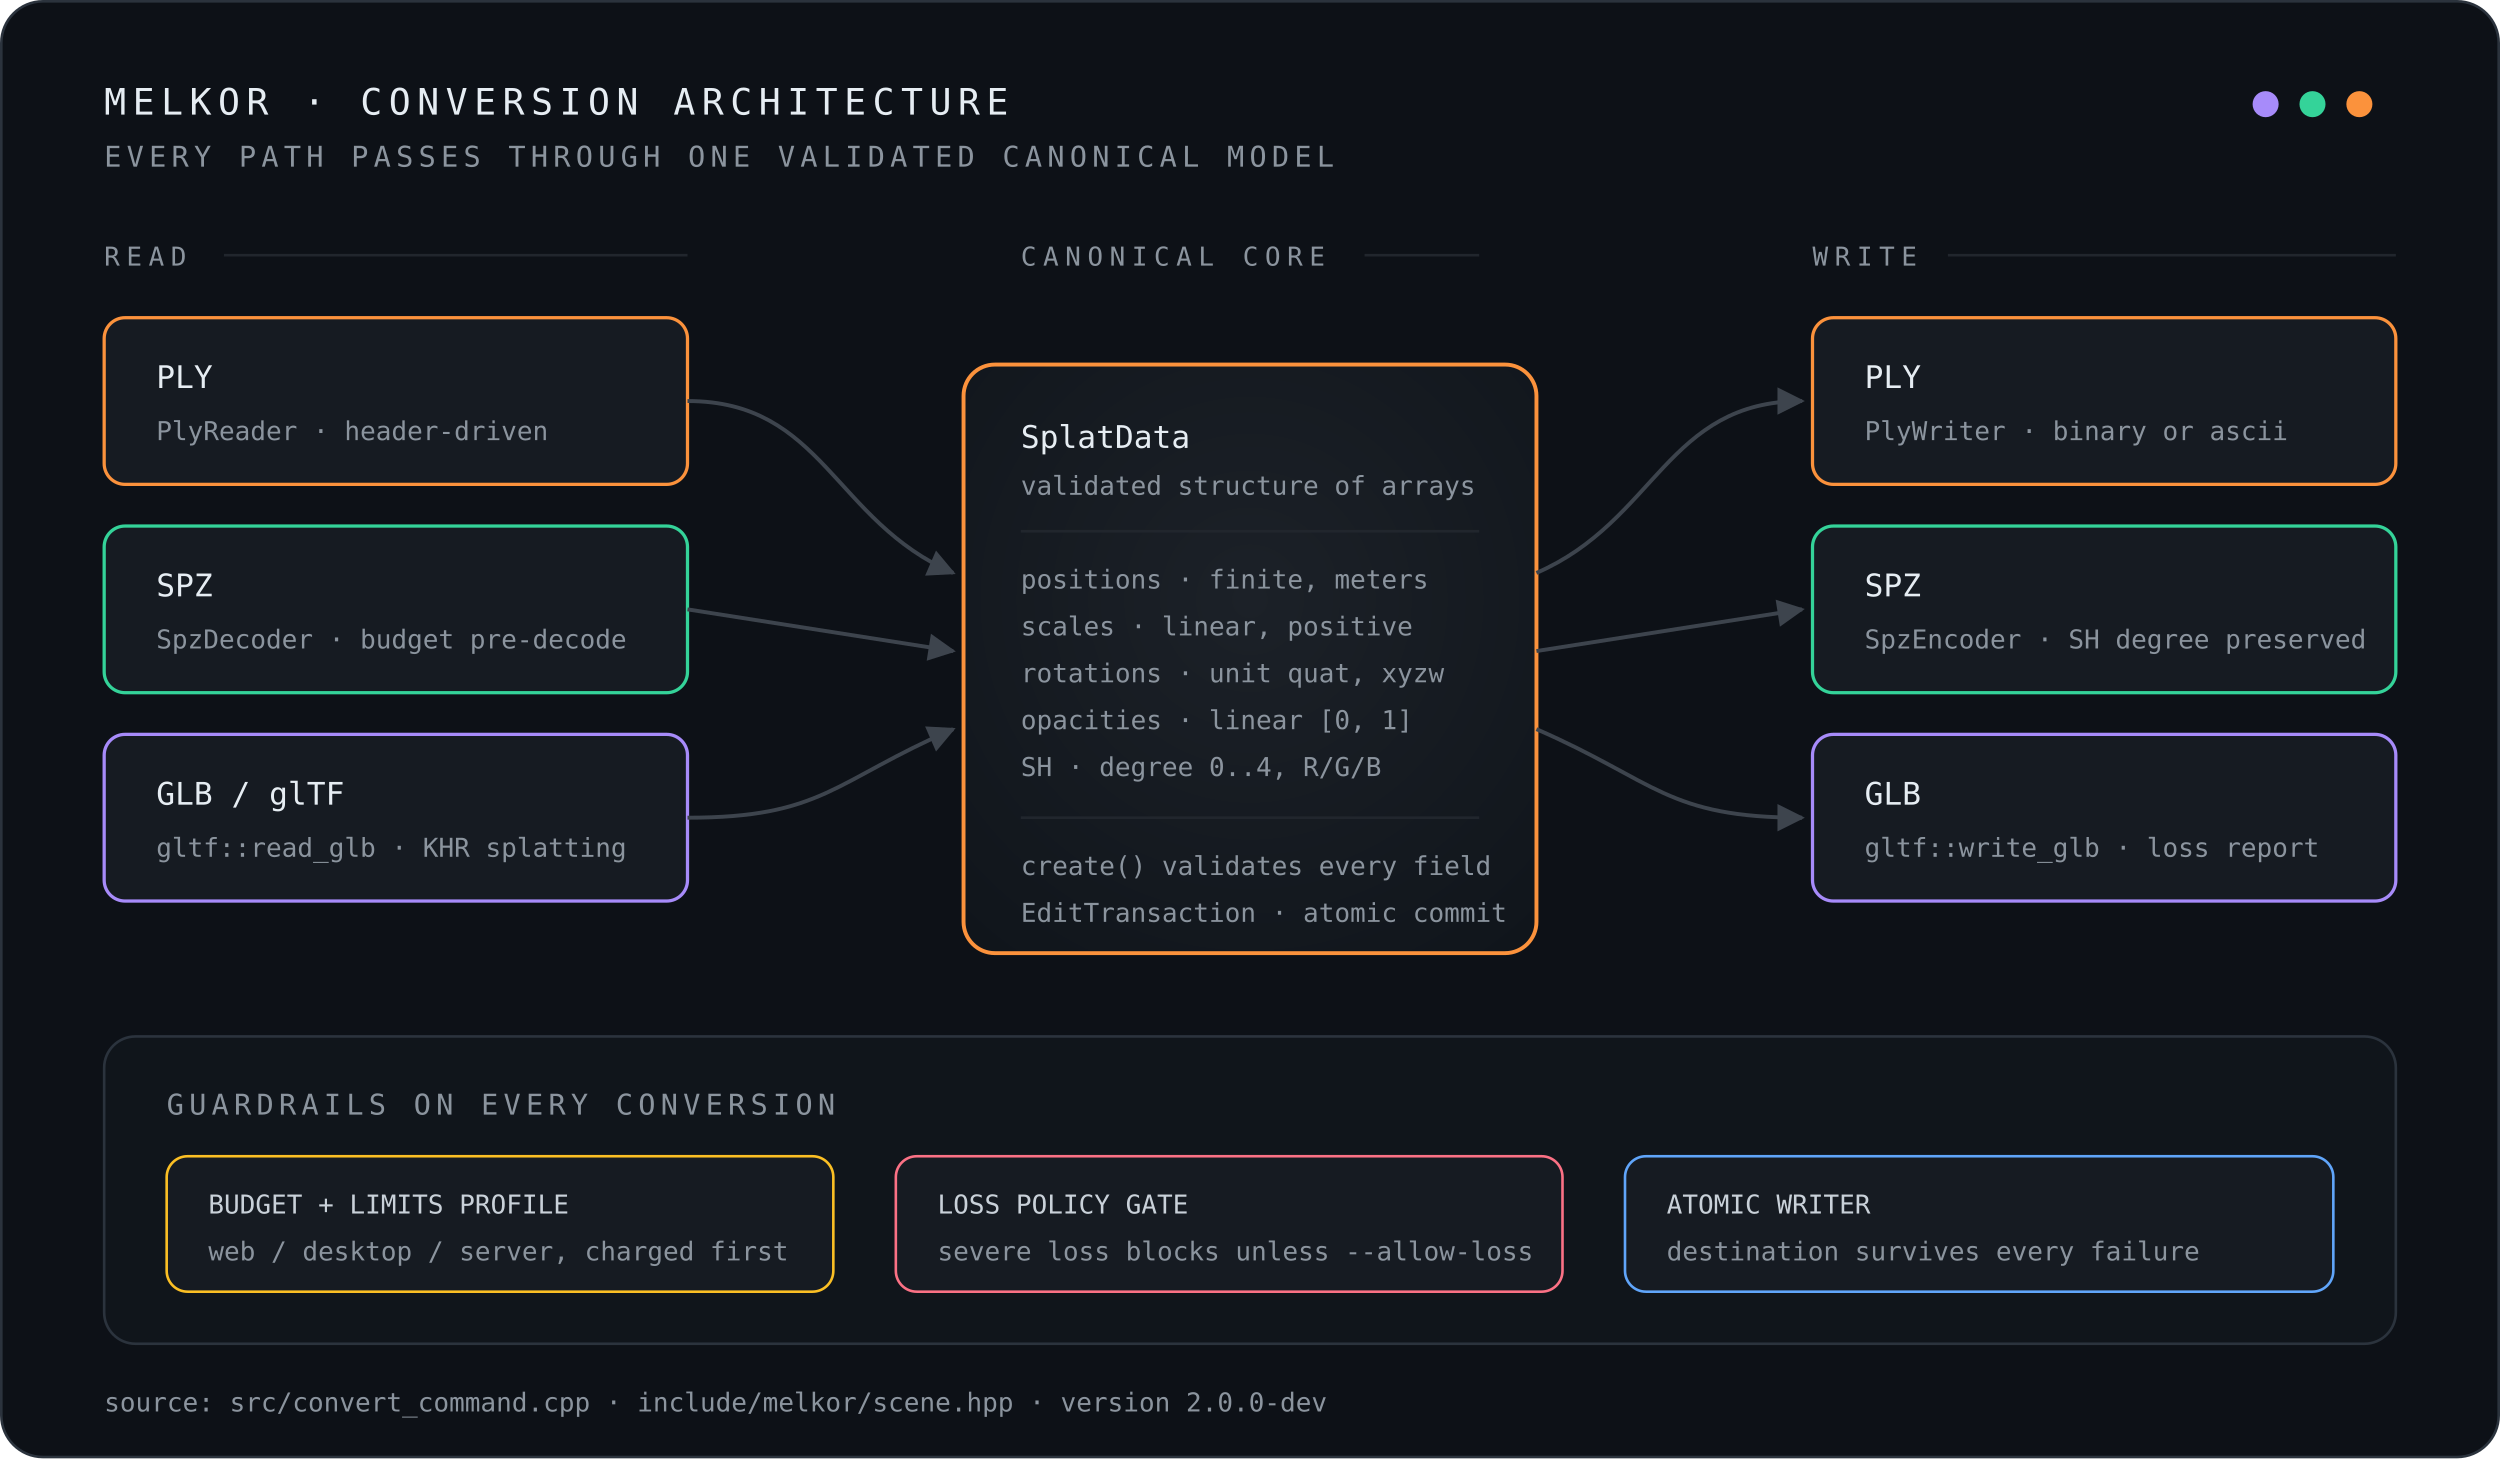
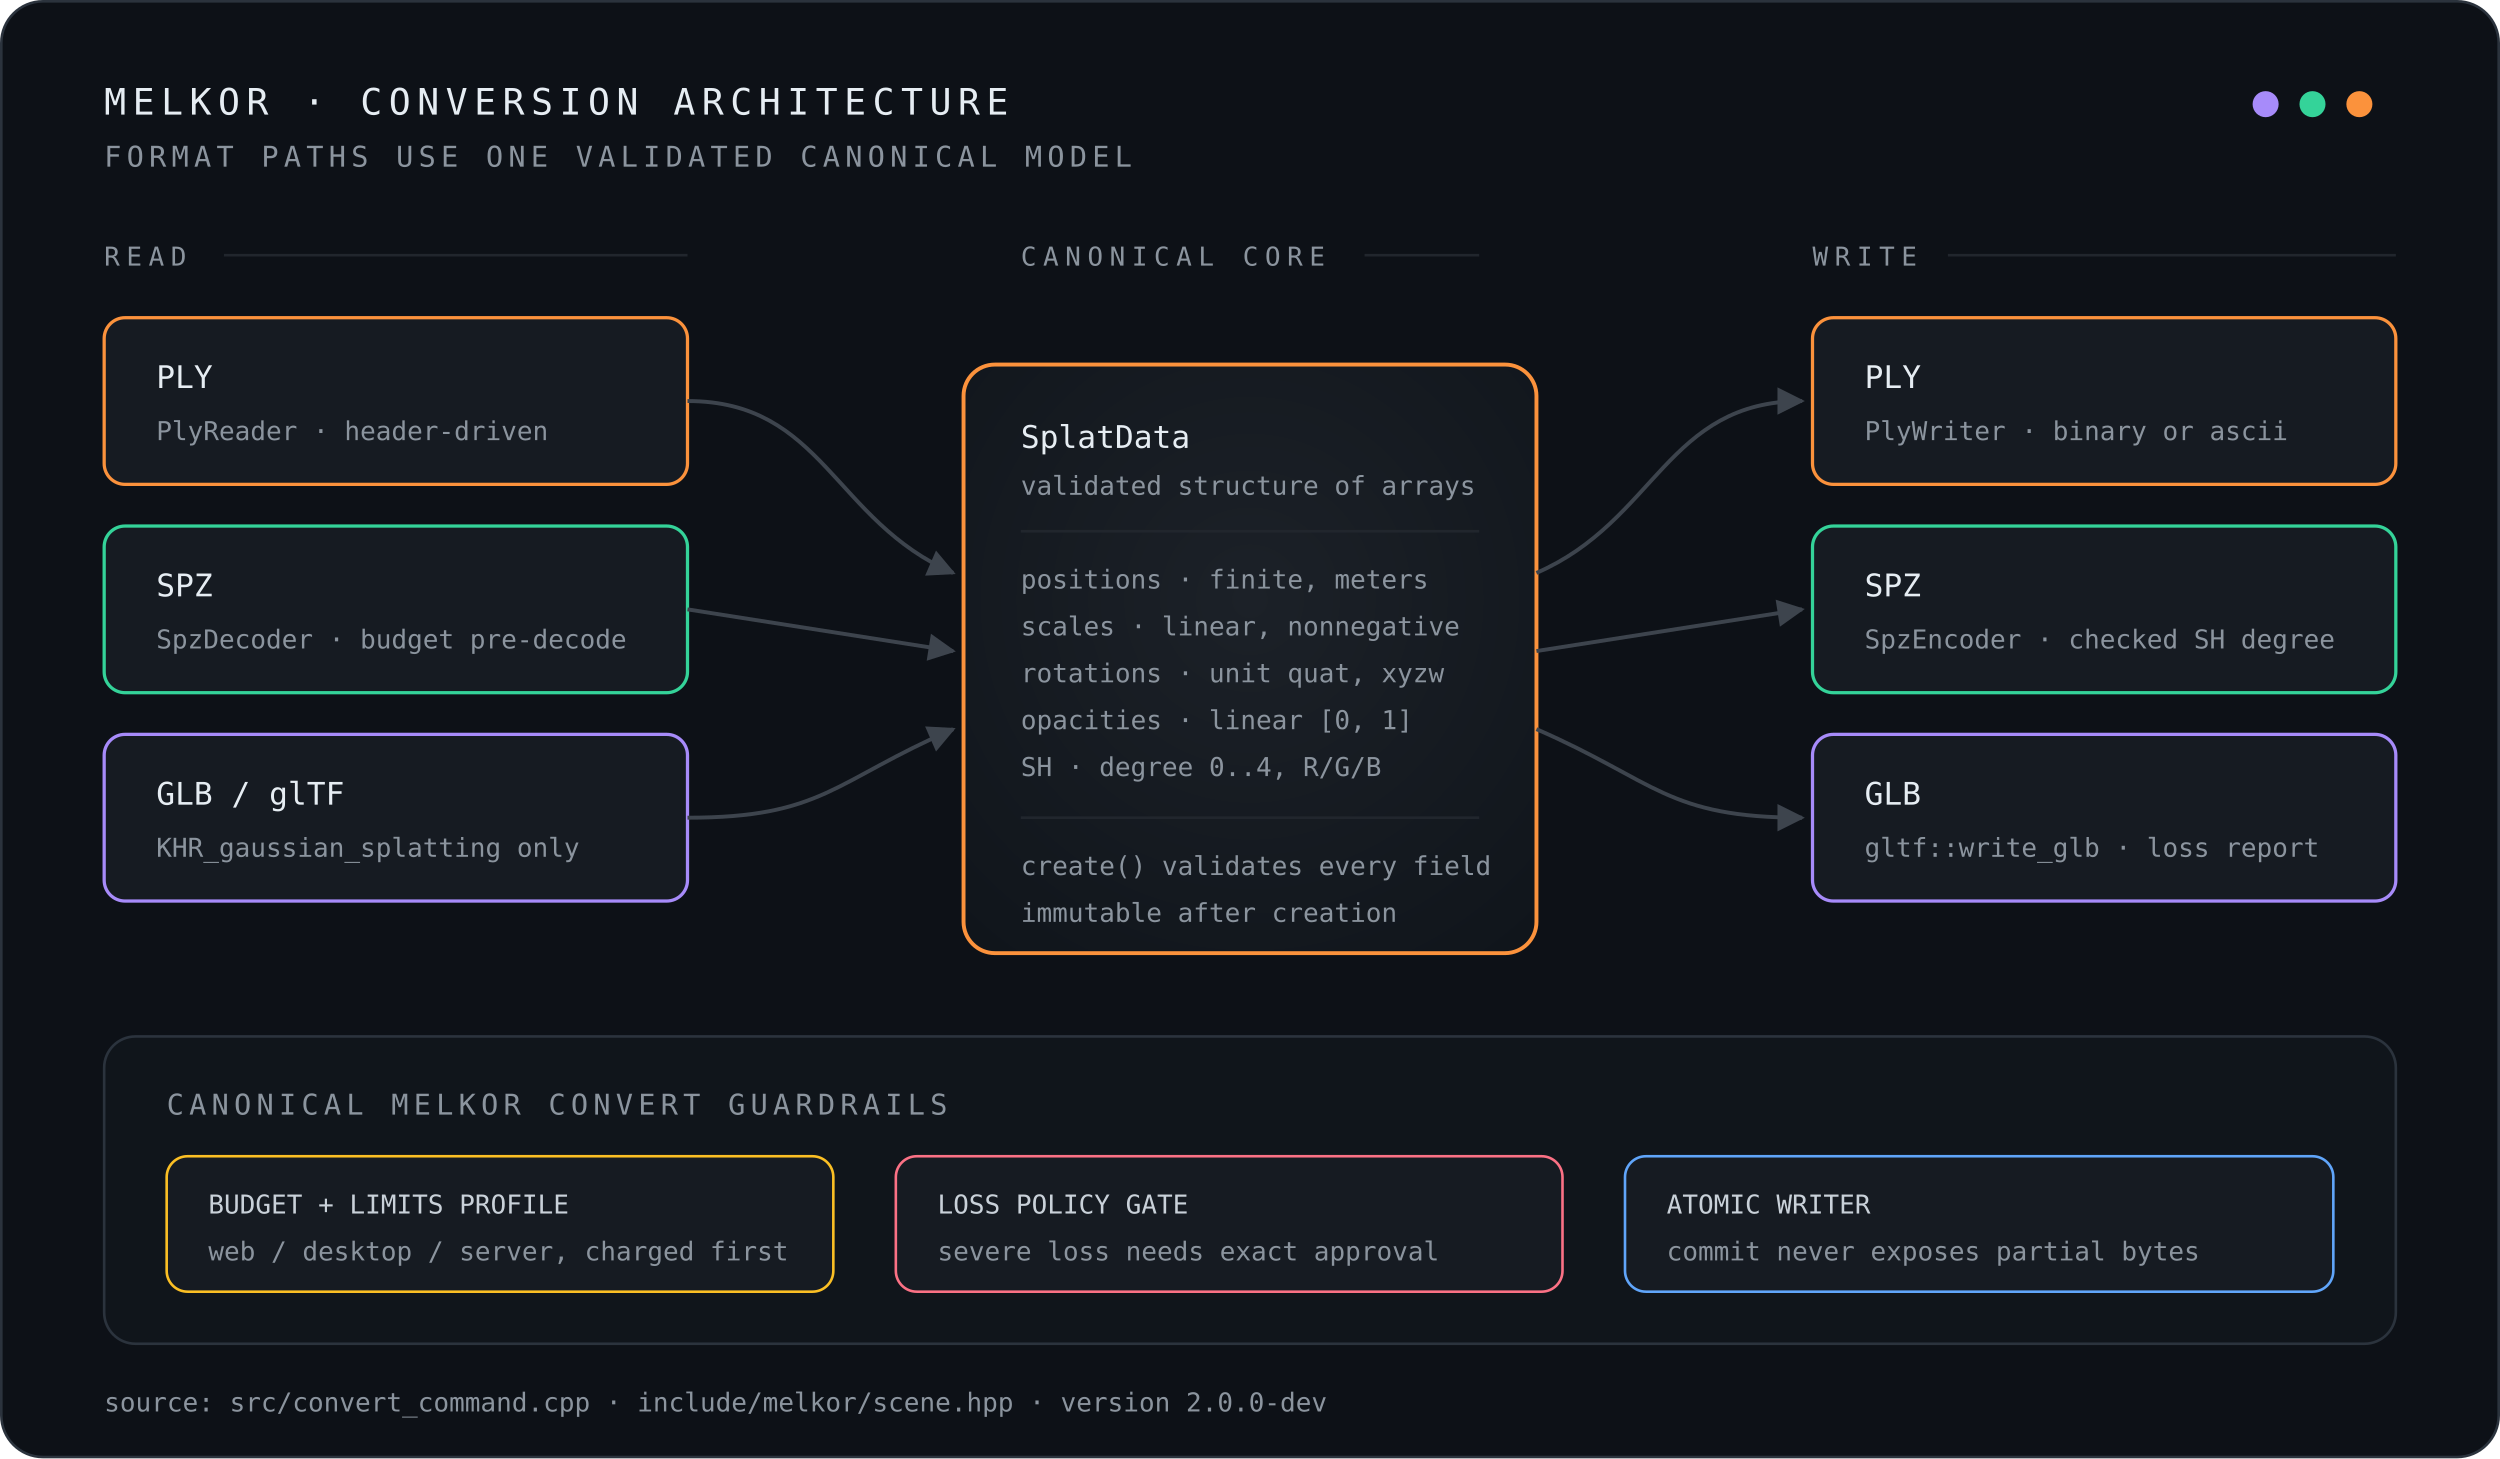
- <svg xmlns="http://www.w3.org/2000/svg" viewBox="0 0 960 560" role="img" aria-labelledby="t d">
+ <svg xmlns="http://www.w3.org/2000/svg" viewBox="0 0 960 560" role="img" aria-labelledby="architecture-title architecture-description">
  <style>
    text { font-family: ui-monospace, SFMono-Regular, Menlo, monospace; fill: #c9d1d9; }
    .h1 { font-size: 14px; fill: #e6edf3; letter-spacing: 2.5px; }
    .h2 { font-size: 11px; fill: #8b949e; letter-spacing: 2px; }
    .lane { font-size: 10px; fill: #8b949e; letter-spacing: 2.5px; }
    .node { font-size: 12px; fill: #e6edf3; }
    .sub { font-size: 10px; fill: #8b949e; }
    .chip { font-size: 10px; }
    .flow { stroke: #3d444d; stroke-width: 1.5; fill: none; }
    .box { fill: #161b22; stroke-width: 1.25; rx: 8; }
  </style>
  <defs>
    <marker id="arr" viewBox="0 0 10 10" refX="9" refY="5" markerWidth="7" markerHeight="7" orient="auto-start-reverse">
      <path d="M0 0 L10 5 L0 10 z" fill="#3d444d" />
    </marker>
    <radialGradient id="hub" cx="50%" cy="40%" r="75%">
      <stop offset="0%" stop-color="#1c2128" />
      <stop offset="100%" stop-color="#10151b" />
    </radialGradient>
  </defs>
  <rect x="0.5" y="0.5" width="959" height="559" rx="16" fill="#0d1117" stroke="#2b333d" />
  <text class="h1" x="40" y="44">MELKOR · CONVERSION ARCHITECTURE</text>
-   <text class="h2" x="40" y="64">EVERY PATH PASSES THROUGH ONE VALIDATED CANONICAL MODEL</text>
+   <text class="h2" x="40" y="64">FORMAT PATHS USE ONE VALIDATED CANONICAL MODEL</text>
  <circle cx="906" cy="40" r="5" fill="#fb923c" />
  <circle cx="888" cy="40" r="5" fill="#34d399" />
  <circle cx="870" cy="40" r="5" fill="#a78bfa" />
  <text class="lane" x="40" y="102">READ</text>
  <line x1="86" y1="98" x2="264" y2="98" stroke="#21262d" />
  <text class="lane" x="392" y="102">CANONICAL CORE</text>
  <line x1="524" y1="98" x2="568" y2="98" stroke="#21262d" />
  <text class="lane" x="696" y="102">WRITE</text>
  <line x1="748" y1="98" x2="920" y2="98" stroke="#21262d" />
  <g>
    <rect class="box" x="40" y="122" width="224" height="64" stroke="#fb923c" />
    <text class="node" x="60" y="149">PLY</text>
    <text class="sub" x="60" y="169">PlyReader · header-driven</text>
    <rect class="box" x="40" y="202" width="224" height="64" stroke="#34d399" />
    <text class="node" x="60" y="229">SPZ</text>
    <text class="sub" x="60" y="249">SpzDecoder · budget pre-decode</text>
    <rect class="box" x="40" y="282" width="224" height="64" stroke="#a78bfa" />
    <text class="node" x="60" y="309">GLB / glTF</text>
-     <text class="sub" x="60" y="329">gltf::read_glb · KHR splatting</text>
+     <text class="sub" x="60" y="329">KHR_gaussian_splatting only</text>
  </g>
  <path class="flow" d="M264 154 C 316 154, 320 200, 366 220" marker-end="url(#arr)" />
  <path class="flow" d="M264 234 L 366 250" marker-end="url(#arr)" />
  <path class="flow" d="M264 314 C 316 314, 320 300, 366 280" marker-end="url(#arr)" />
  <g>
    <rect x="370" y="140" width="220" height="226" rx="12" fill="url(#hub)" stroke="#fb923c" stroke-width="1.5" />
    <text class="node" x="392" y="172" fill="#fdba74">SplatData</text>
    <text class="sub" x="392" y="190">validated structure of arrays</text>
    <line x1="392" y1="204" x2="568" y2="204" stroke="#21262d" />
    <text class="sub" x="392" y="226">positions · finite, meters</text>
-     <text class="sub" x="392" y="244">scales · linear, positive</text>
+     <text class="sub" x="392" y="244">scales · linear, nonnegative</text>
    <text class="sub" x="392" y="262">rotations · unit quat, xyzw</text>
    <text class="sub" x="392" y="280">opacities · linear [0, 1]</text>
    <text class="sub" x="392" y="298">SH · degree 0..4, R/G/B</text>
    <line x1="392" y1="314" x2="568" y2="314" stroke="#21262d" />
    <text class="sub" x="392" y="336" fill="#34d399">create() validates every field</text>
-     <text class="sub" x="392" y="354" fill="#34d399">EditTransaction · atomic commit</text>
+     <text class="sub" x="392" y="354" fill="#34d399">immutable after creation</text>
  </g>
  <path class="flow" d="M590 220 C 636 200, 640 154, 692 154" marker-end="url(#arr)" />
  <path class="flow" d="M590 250 L 692 234" marker-end="url(#arr)" />
  <path class="flow" d="M590 280 C 636 300, 640 314, 692 314" marker-end="url(#arr)" />
  <g>
    <rect class="box" x="696" y="122" width="224" height="64" stroke="#fb923c" />
    <text class="node" x="716" y="149">PLY</text>
    <text class="sub" x="716" y="169">PlyWriter · binary or ascii</text>
    <rect class="box" x="696" y="202" width="224" height="64" stroke="#34d399" />
    <text class="node" x="716" y="229">SPZ</text>
-     <text class="sub" x="716" y="249">SpzEncoder · SH degree preserved</text>
+     <text class="sub" x="716" y="249">SpzEncoder · checked SH degree</text>
    <rect class="box" x="696" y="282" width="224" height="64" stroke="#a78bfa" />
    <text class="node" x="716" y="309">GLB</text>
    <text class="sub" x="716" y="329">gltf::write_glb · loss report</text>
  </g>
  <g>
    <rect x="40" y="398" width="880" height="118" rx="12" fill="#10151b" stroke="#2b333d" />
-     <text class="h2" x="64" y="428">GUARDRAILS ON EVERY CONVERSION</text>
+     <text class="h2" x="64" y="428">CANONICAL MELKOR CONVERT GUARDRAILS</text>
    <rect x="64" y="444" width="256" height="52" rx="8" fill="#161b22" stroke="#fbbf24" />
    <text class="chip" x="80" y="466" fill="#fbbf24">BUDGET + LIMITS PROFILE</text>
    <text class="sub" x="80" y="484">web / desktop / server, charged first</text>
    <rect x="344" y="444" width="256" height="52" rx="8" fill="#161b22" stroke="#fb7185" />
    <text class="chip" x="360" y="466" fill="#fb7185">LOSS POLICY GATE</text>
-     <text class="sub" x="360" y="484">severe loss blocks unless --allow-loss</text>
+     <text class="sub" x="360" y="484">severe loss needs exact approval</text>
    <rect x="624" y="444" width="272" height="52" rx="8" fill="#161b22" stroke="#60a5fa" />
    <text class="chip" x="640" y="466" fill="#60a5fa">ATOMIC WRITER</text>
-     <text class="sub" x="640" y="484">destination survives every failure</text>
+     <text class="sub" x="640" y="484">commit never exposes partial bytes</text>
  </g>
  <text class="sub" x="40" y="542">source: src/convert_command.cpp · include/melkor/scene.hpp · version 2.0.0-dev</text>
</svg>
